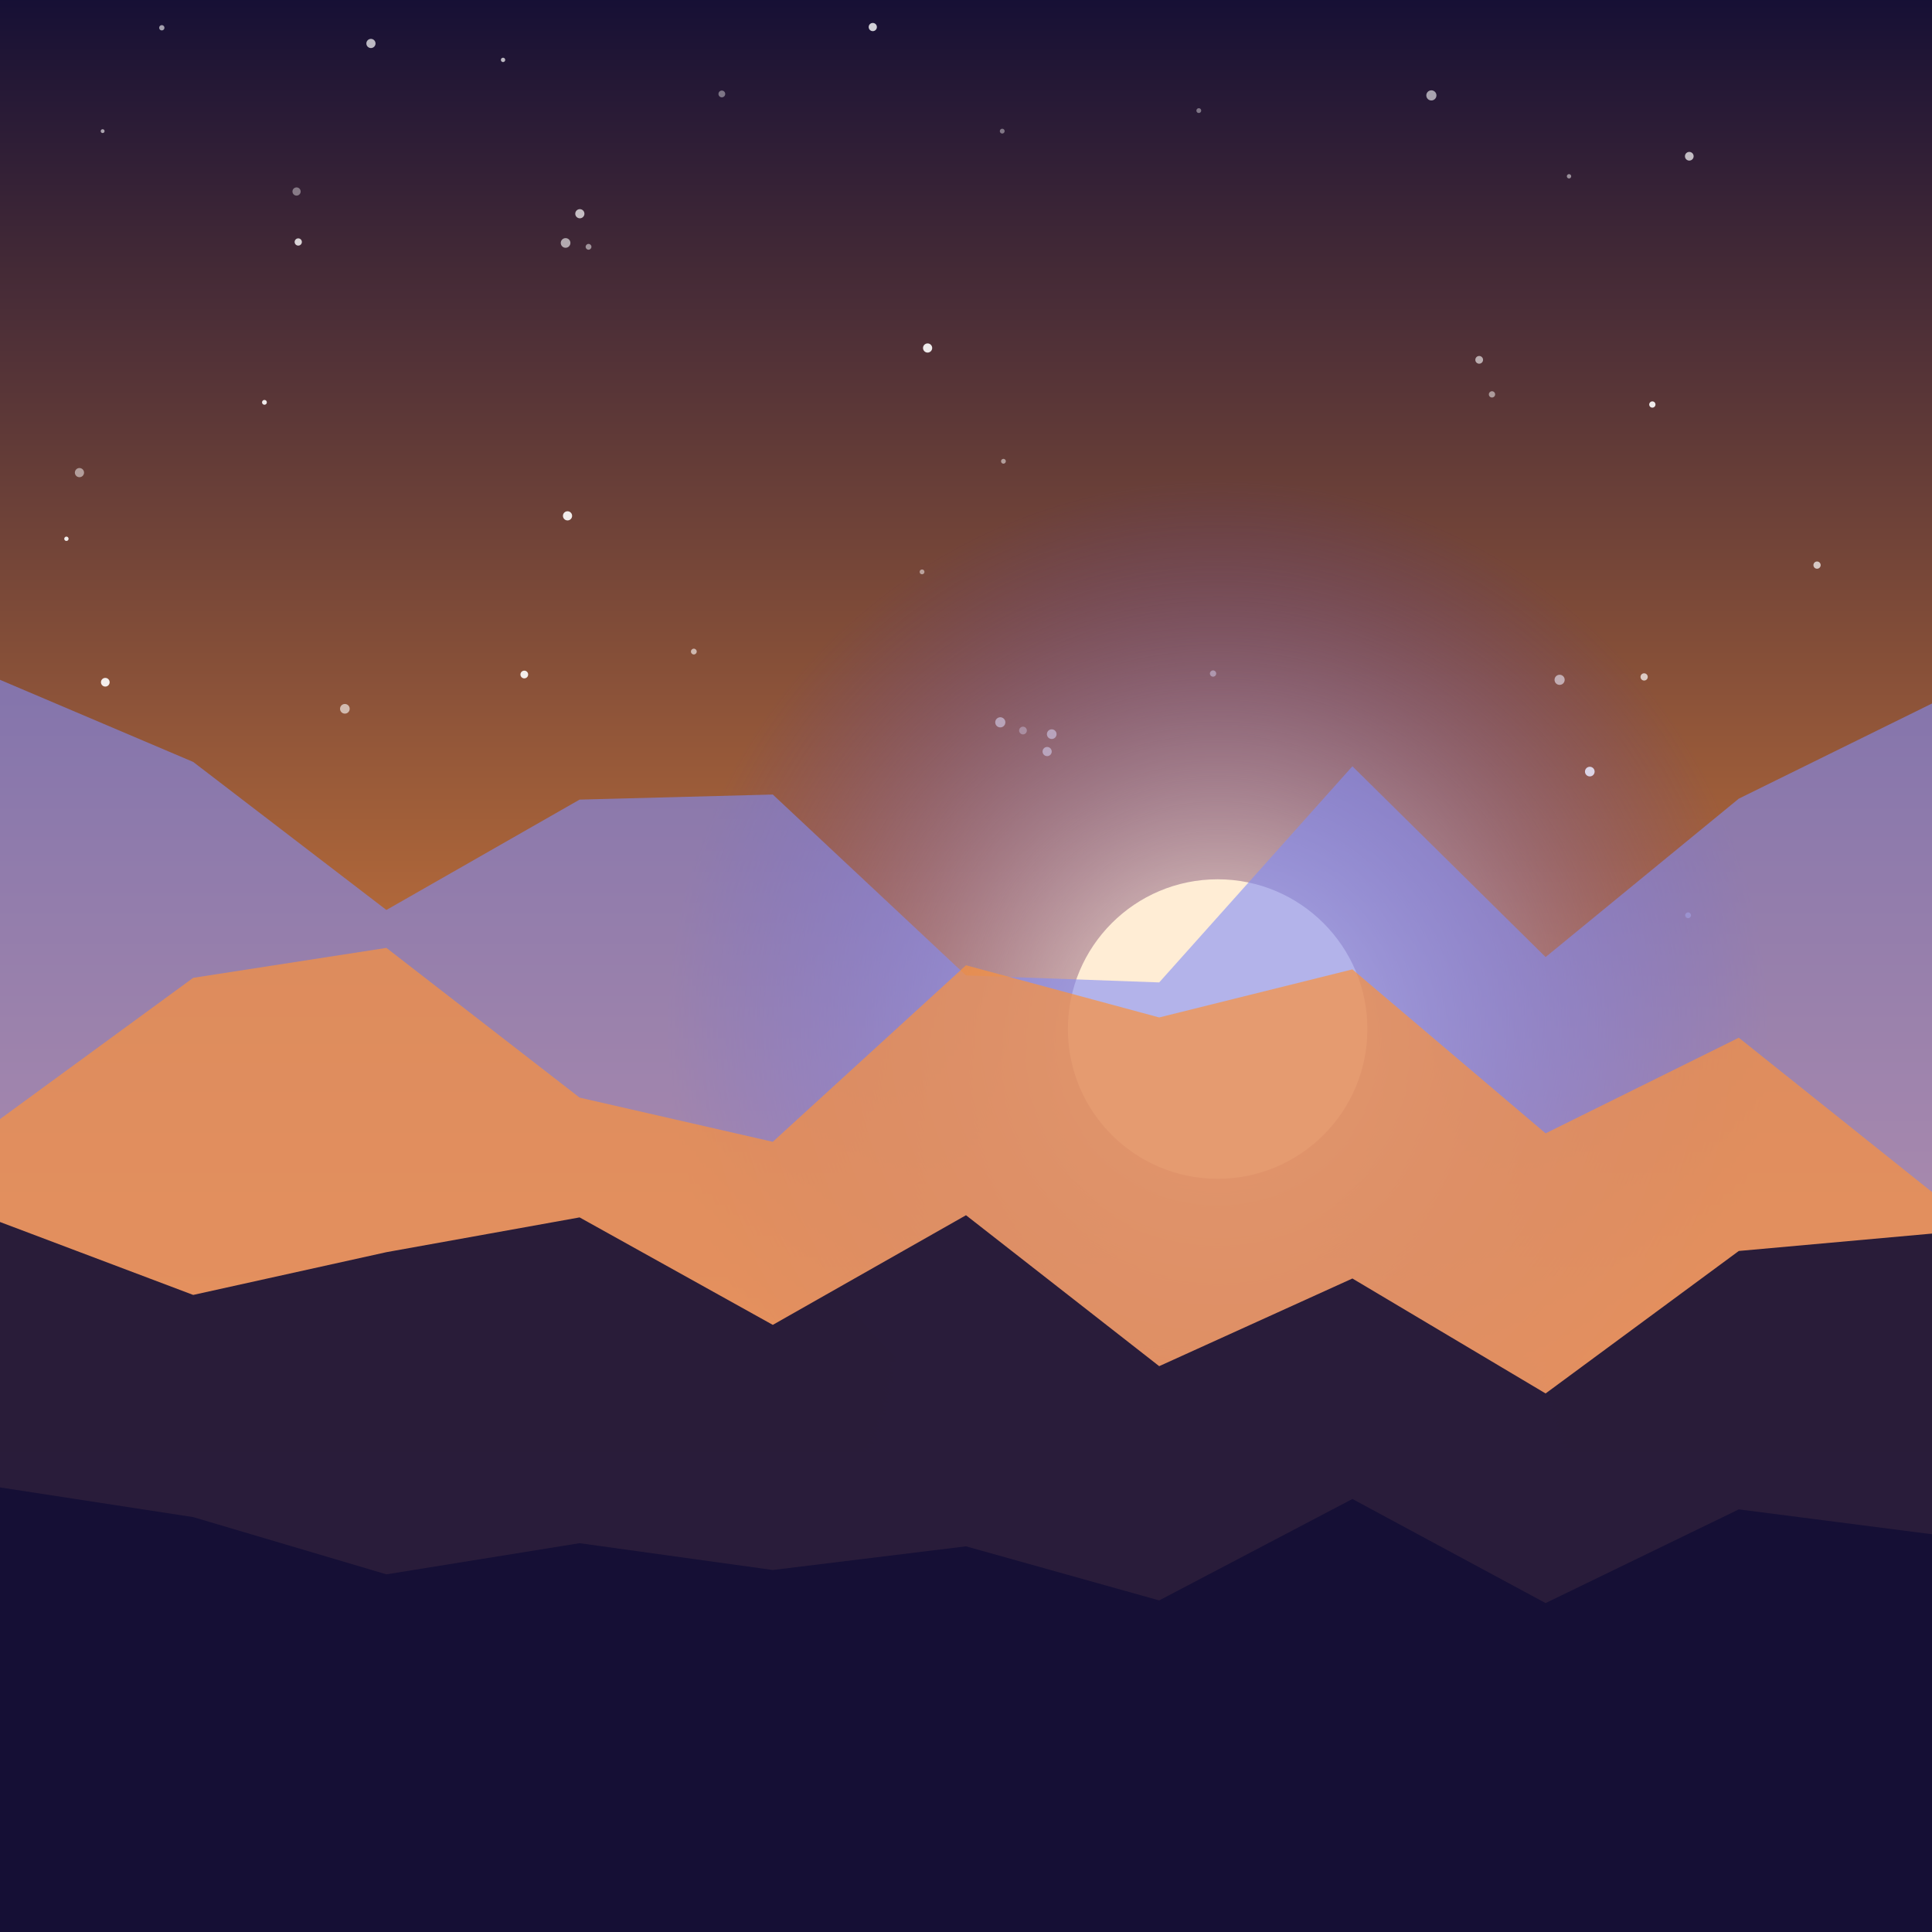
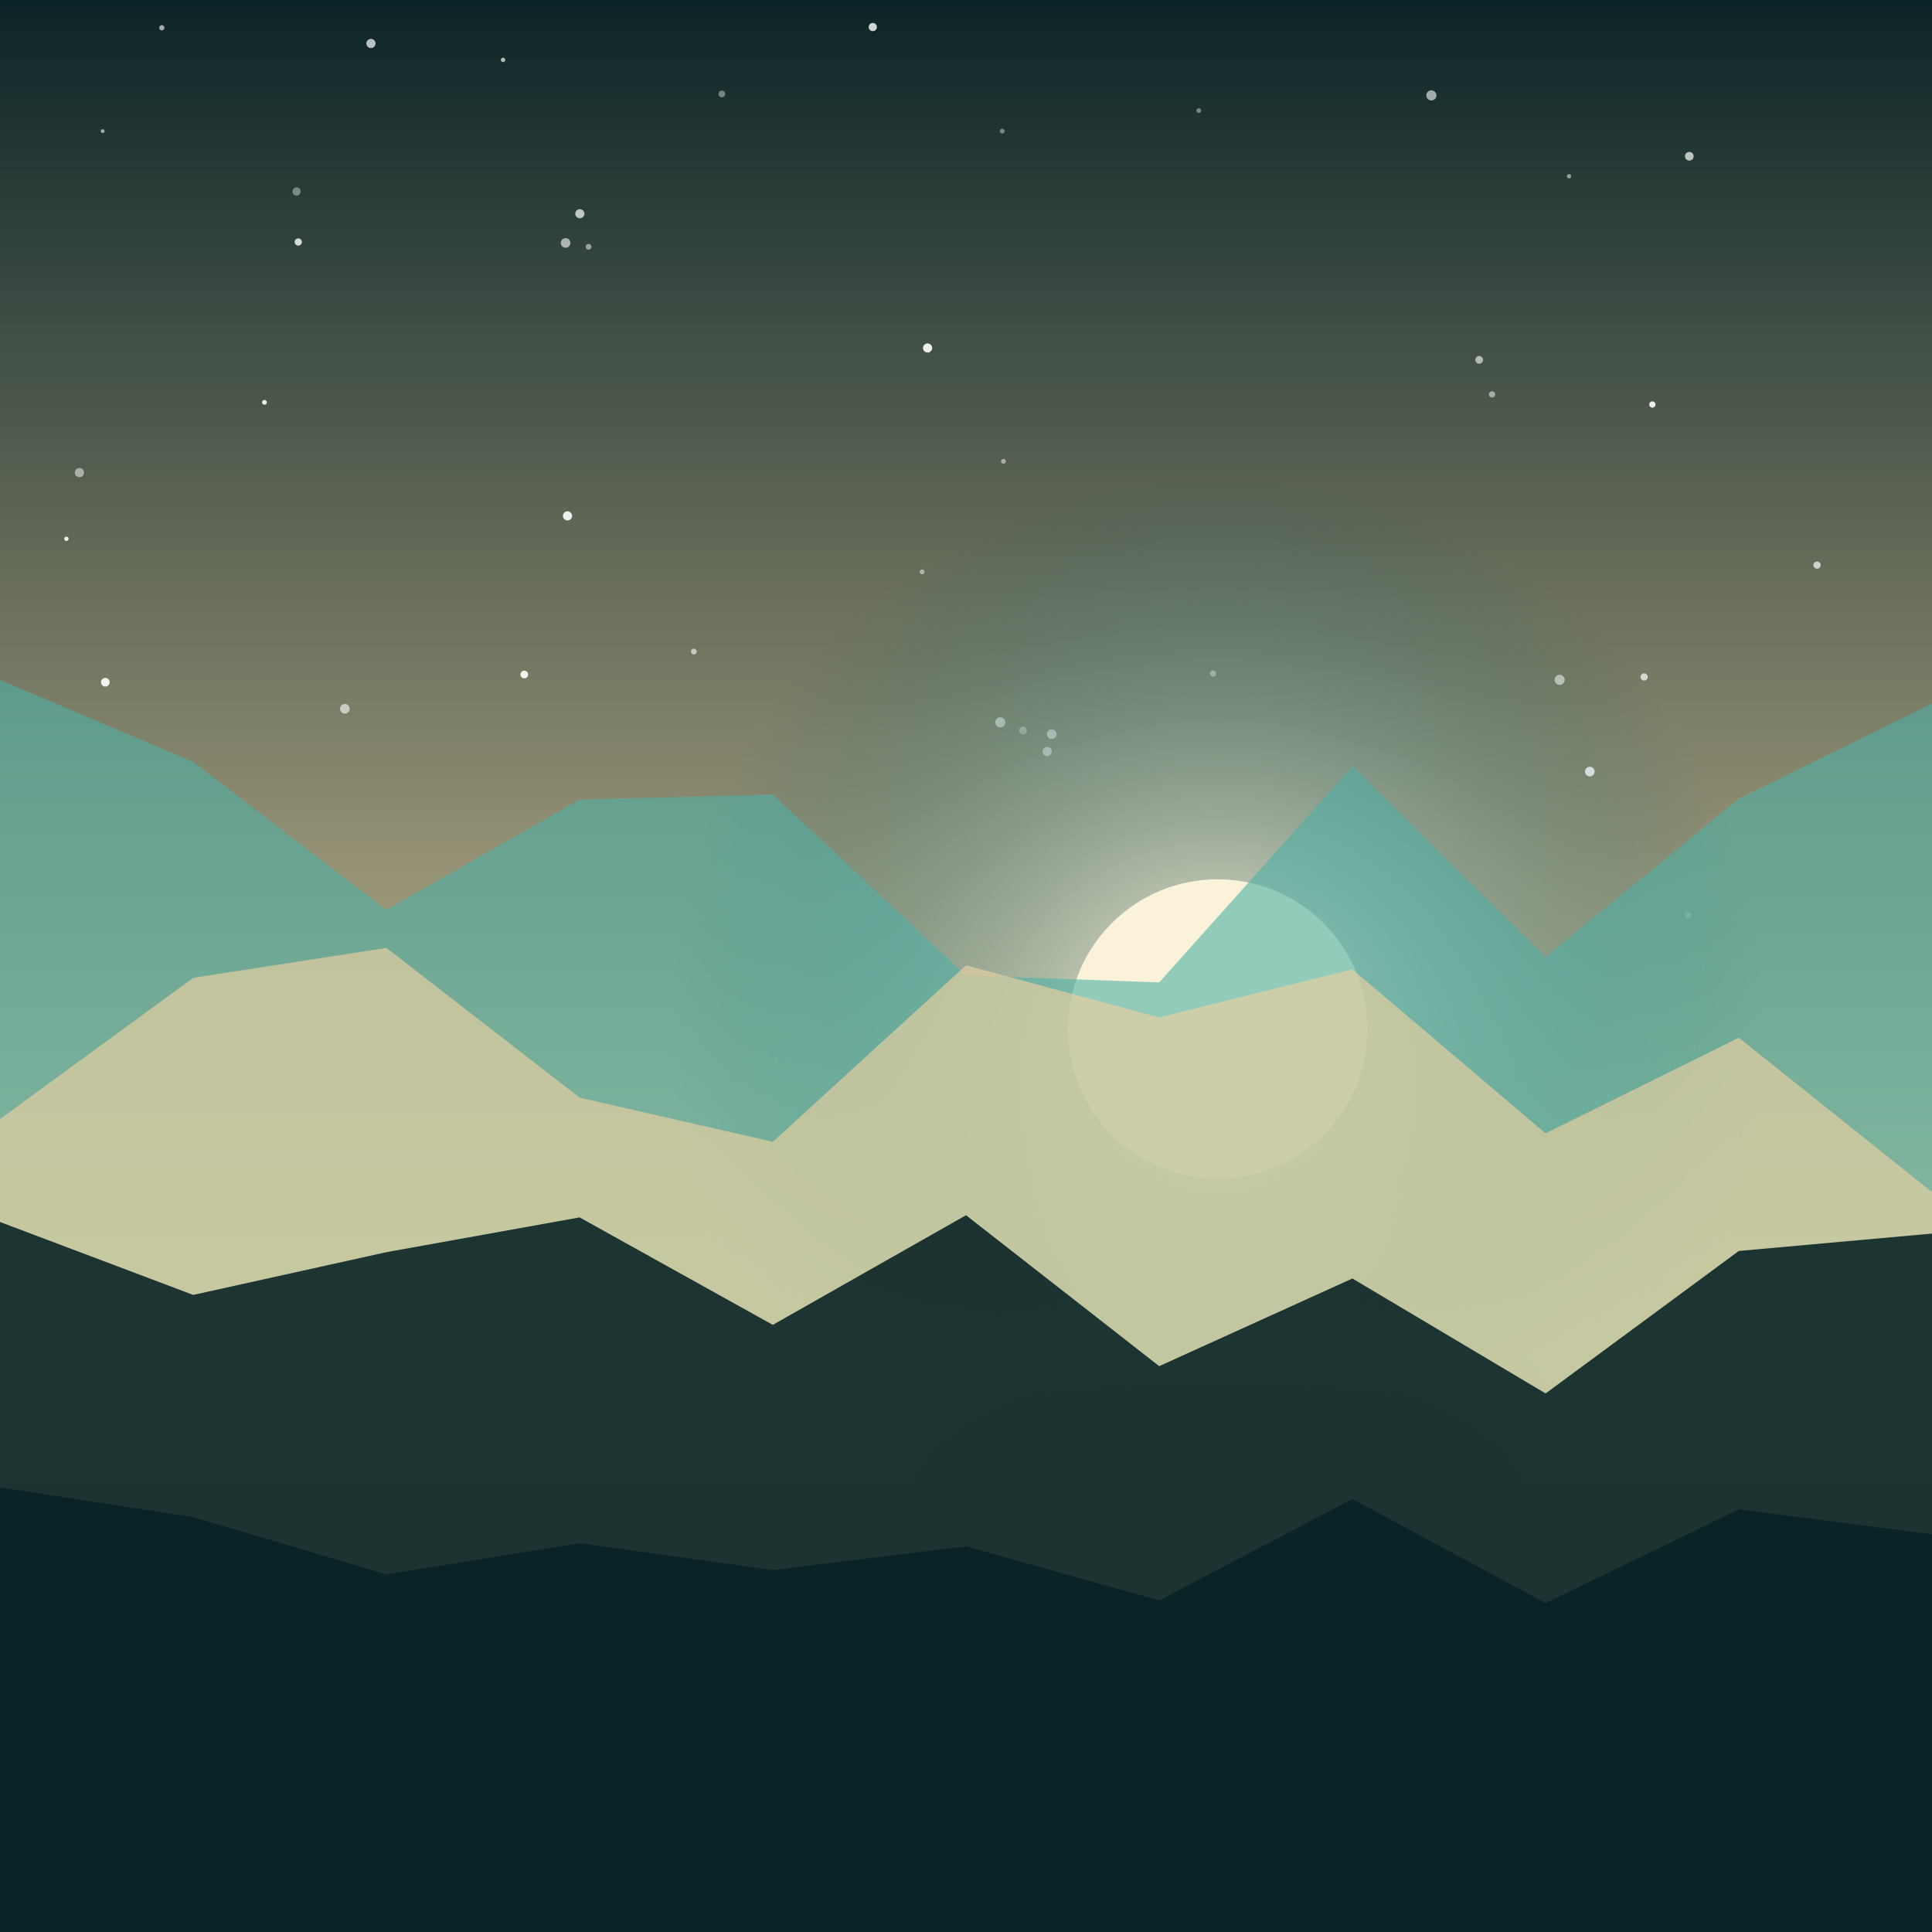
<svg xmlns="http://www.w3.org/2000/svg" viewBox="0 0 800 800" width="800" height="800" role="img">
  <defs>
    <linearGradient id="sky" x1="0" y1="0" x2="0" y2="1">
-       <stop offset="0" stop-color="#150f35" />
-       <stop offset=".7" stop-color="#fb923c" />
-       <stop offset="1" stop-color="#4338ca" />
+       <stop offset="0" stop-color="#0a2326" />
+       <stop offset=".7" stop-color="#e2cfa0" />
+       <stop offset="1" stop-color="#14646b" />
    </linearGradient>
    <radialGradient id="sun">
-       <stop offset="0" stop-color="#ffedd5" />
-       <stop offset="1" stop-color="#4338ca" stop-opacity="0" />
+       <stop offset="0" stop-color="#fbf2da" />
+       <stop offset="1" stop-color="#14646b" stop-opacity="0" />
    </radialGradient>
  </defs>
-   <rect width="800" height="800" fill="#150f35" />
+   <rect width="800" height="800" fill="#0a2326" />
  <rect width="800" height="800" fill="url(#sky)" />
  <circle cx="699" cy="379" r="1.2" fill="#fff" opacity="0.4" />
  <circle cx="414.2" cy="299.1" r="2.1" fill="#fff" opacity="0.6" />
  <circle cx="645.8" cy="281.5" r="2.1" fill="#fff" opacity="0.6" />
  <circle cx="649.7" cy="73" r="0.9" fill="#fff" opacity="0.5" />
  <circle cx="502.3" cy="278.9" r="1.3" fill="#fff" opacity="0.5" />
  <circle cx="684.2" cy="167.5" r="1.3" fill="#fff" opacity="0.9" />
  <circle cx="612.5" cy="149" r="1.6" fill="#fff" opacity="0.6" />
  <circle cx="27.5" cy="223.1" r="0.9" fill="#fff" opacity="0.9" />
  <circle cx="208.3" cy="24.8" r="0.9" fill="#fff" opacity="0.7" />
  <circle cx="361.4" cy="11.2" r="1.7" fill="#fff" opacity="0.8" />
  <circle cx="658.3" cy="319.5" r="2" fill="#fff" opacity="0.9" />
  <circle cx="435.5" cy="304" r="2" fill="#fff" opacity="0.6" />
  <circle cx="235" cy="213.6" r="1.9" fill="#fff" opacity="0.9" />
  <circle cx="109.5" cy="166.6" r="1" fill="#fff" opacity="0.9" />
  <circle cx="42.5" cy="54.3" r="0.8" fill="#fff" opacity="0.6" />
  <circle cx="217.1" cy="279.3" r="1.6" fill="#fff" opacity="0.9" />
  <circle cx="32.9" cy="195.7" r="1.9" fill="#fff" opacity="0.5" />
  <circle cx="243.7" cy="102.2" r="1.2" fill="#fff" opacity="0.5" />
  <circle cx="433.6" cy="311.2" r="1.9" fill="#fff" opacity="0.6" />
  <circle cx="592.7" cy="39.5" r="2.1" fill="#fff" opacity="0.6" />
  <circle cx="234.2" cy="100.6" r="2" fill="#fff" opacity="0.6" />
  <circle cx="699.5" cy="64.7" r="1.8" fill="#fff" opacity="0.7" />
  <circle cx="752.4" cy="234" r="1.5" fill="#fff" opacity="0.7" />
  <circle cx="415.5" cy="191" r="1" fill="#fff" opacity="0.5" />
  <circle cx="240.1" cy="88.5" r="1.9" fill="#fff" opacity="0.7" />
  <circle cx="43.6" cy="282.5" r="1.8" fill="#fff" opacity="0.9" />
  <circle cx="415" cy="54.3" r="1" fill="#fff" opacity="0.4" />
  <circle cx="680.8" cy="280.3" r="1.5" fill="#fff" opacity="0.7" />
  <circle cx="67" cy="11.5" r="1.1" fill="#fff" opacity="0.6" />
  <circle cx="423.6" cy="302.5" r="1.6" fill="#fff" opacity="0.4" />
  <circle cx="384.1" cy="144.1" r="1.9" fill="#fff" opacity="0.9" />
  <circle cx="287.3" cy="269.8" r="1.2" fill="#fff" opacity="0.6" />
  <circle cx="298.9" cy="38.9" r="1.4" fill="#fff" opacity="0.4" />
  <circle cx="381.8" cy="236.8" r="1" fill="#fff" opacity="0.5" />
  <circle cx="153.6" cy="18" r="1.9" fill="#fff" opacity="0.7" />
  <circle cx="123.5" cy="100.2" r="1.5" fill="#fff" opacity="0.8" />
  <circle cx="617.8" cy="163.3" r="1.3" fill="#fff" opacity="0.5" />
  <circle cx="122.8" cy="79.3" r="1.7" fill="#fff" opacity="0.4" />
  <circle cx="142.8" cy="293.5" r="2" fill="#fff" opacity="0.6" />
  <circle cx="496.4" cy="45.8" r="1" fill="#fff" opacity="0.4" />
  <circle cx="504.2" cy="426.1" r="230" fill="url(#sun)" />
-   <circle cx="504.2" cy="426.1" r="62" fill="#ffedd5" />
-   <path d="M0 800 L0 430 L0 281.5 L80 315.5 L160 376.8 L240 331.1 L320 329 L400 403.9 L480 406.8 L560 317.3 L640 396.3 L720 330.7 L800 291.3 L800 800 Z" fill="#818cf8" opacity="0.6" />
-   <path d="M0 800 L0 515 L0 463.4 L80 404.9 L160 392.5 L240 454.5 L320 472.8 L400 399.7 L480 421.3 L560 401.4 L640 469.3 L720 429.7 L800 493.6 L800 800 Z" fill="#fb923c" opacity="0.7" />
-   <path d="M0 800 L0 600 L0 506 L80 536.2 L160 518.5 L240 504.1 L320 548.6 L400 503.2 L480 565.7 L560 529.4 L640 577 L720 518 L800 510.8 L800 800 Z" fill="#150f35" opacity="0.9" />
-   <path d="M0 800 L0 685 L0 615.9 L80 628.2 L160 651.9 L240 639 L320 650.1 L400 640.3 L480 662.7 L560 620.7 L640 663.8 L720 625 L800 635.3 L800 800 Z" fill="#150f35" opacity="1" />
+   <circle cx="504.2" cy="426.1" r="62" fill="#fbf2da" />
+   <path d="M0 800 L0 430 L0 281.5 L80 315.5 L160 376.8 L240 331.1 L320 329 L400 403.9 L480 406.8 L560 317.3 L640 396.3 L720 330.7 L800 291.3 L800 800 Z" fill="#4fb0a6" opacity="0.6" />
+   <path d="M0 800 L0 515 L0 463.4 L80 404.9 L160 392.5 L240 454.5 L320 472.8 L400 399.7 L480 421.3 L560 401.4 L640 469.3 L720 429.7 L800 493.6 L800 800 Z" fill="#e2cfa0" opacity="0.7" />
+   <path d="M0 800 L0 600 L0 506 L80 536.2 L160 518.5 L240 504.1 L320 548.6 L400 503.2 L480 565.7 L560 529.4 L640 577 L720 518 L800 510.8 L800 800 Z" fill="#0a2326" opacity="0.9" />
+   <path d="M0 800 L0 685 L0 615.9 L80 628.2 L160 651.9 L240 639 L320 650.1 L400 640.3 L480 662.7 L560 620.7 L640 663.8 L720 625 L800 635.3 L800 800 Z" fill="#0a2326" opacity="1" />
</svg>
